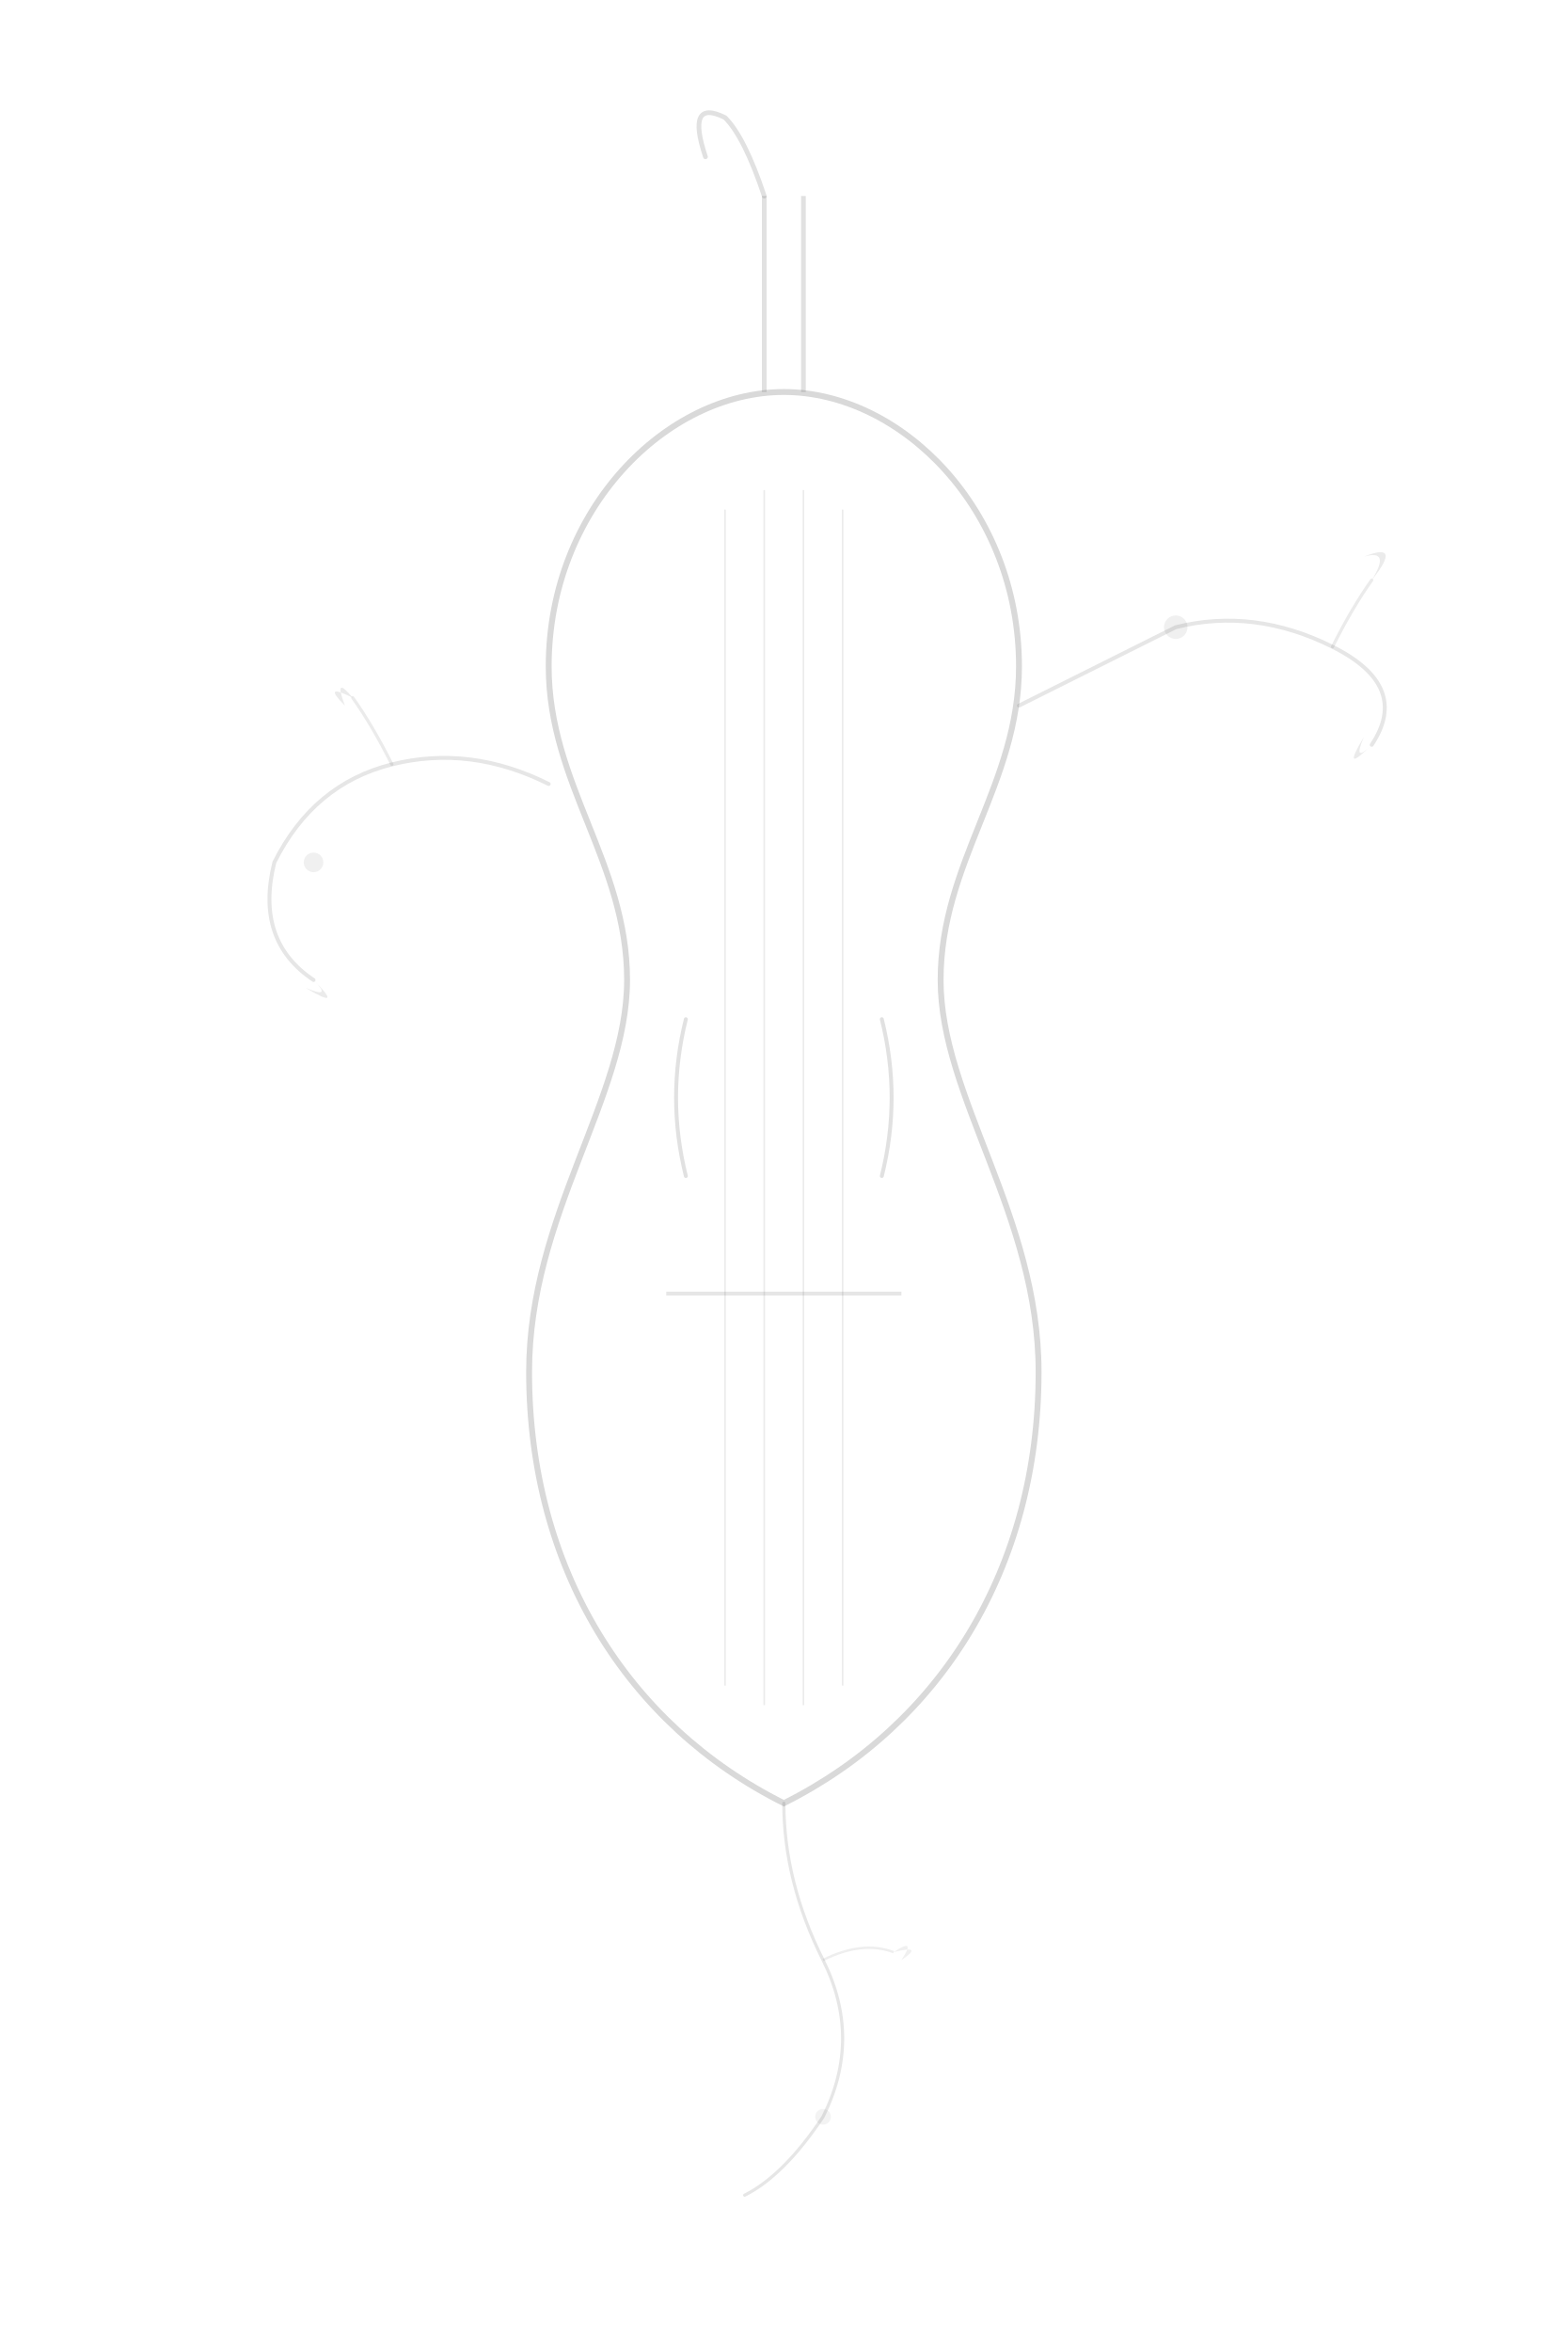
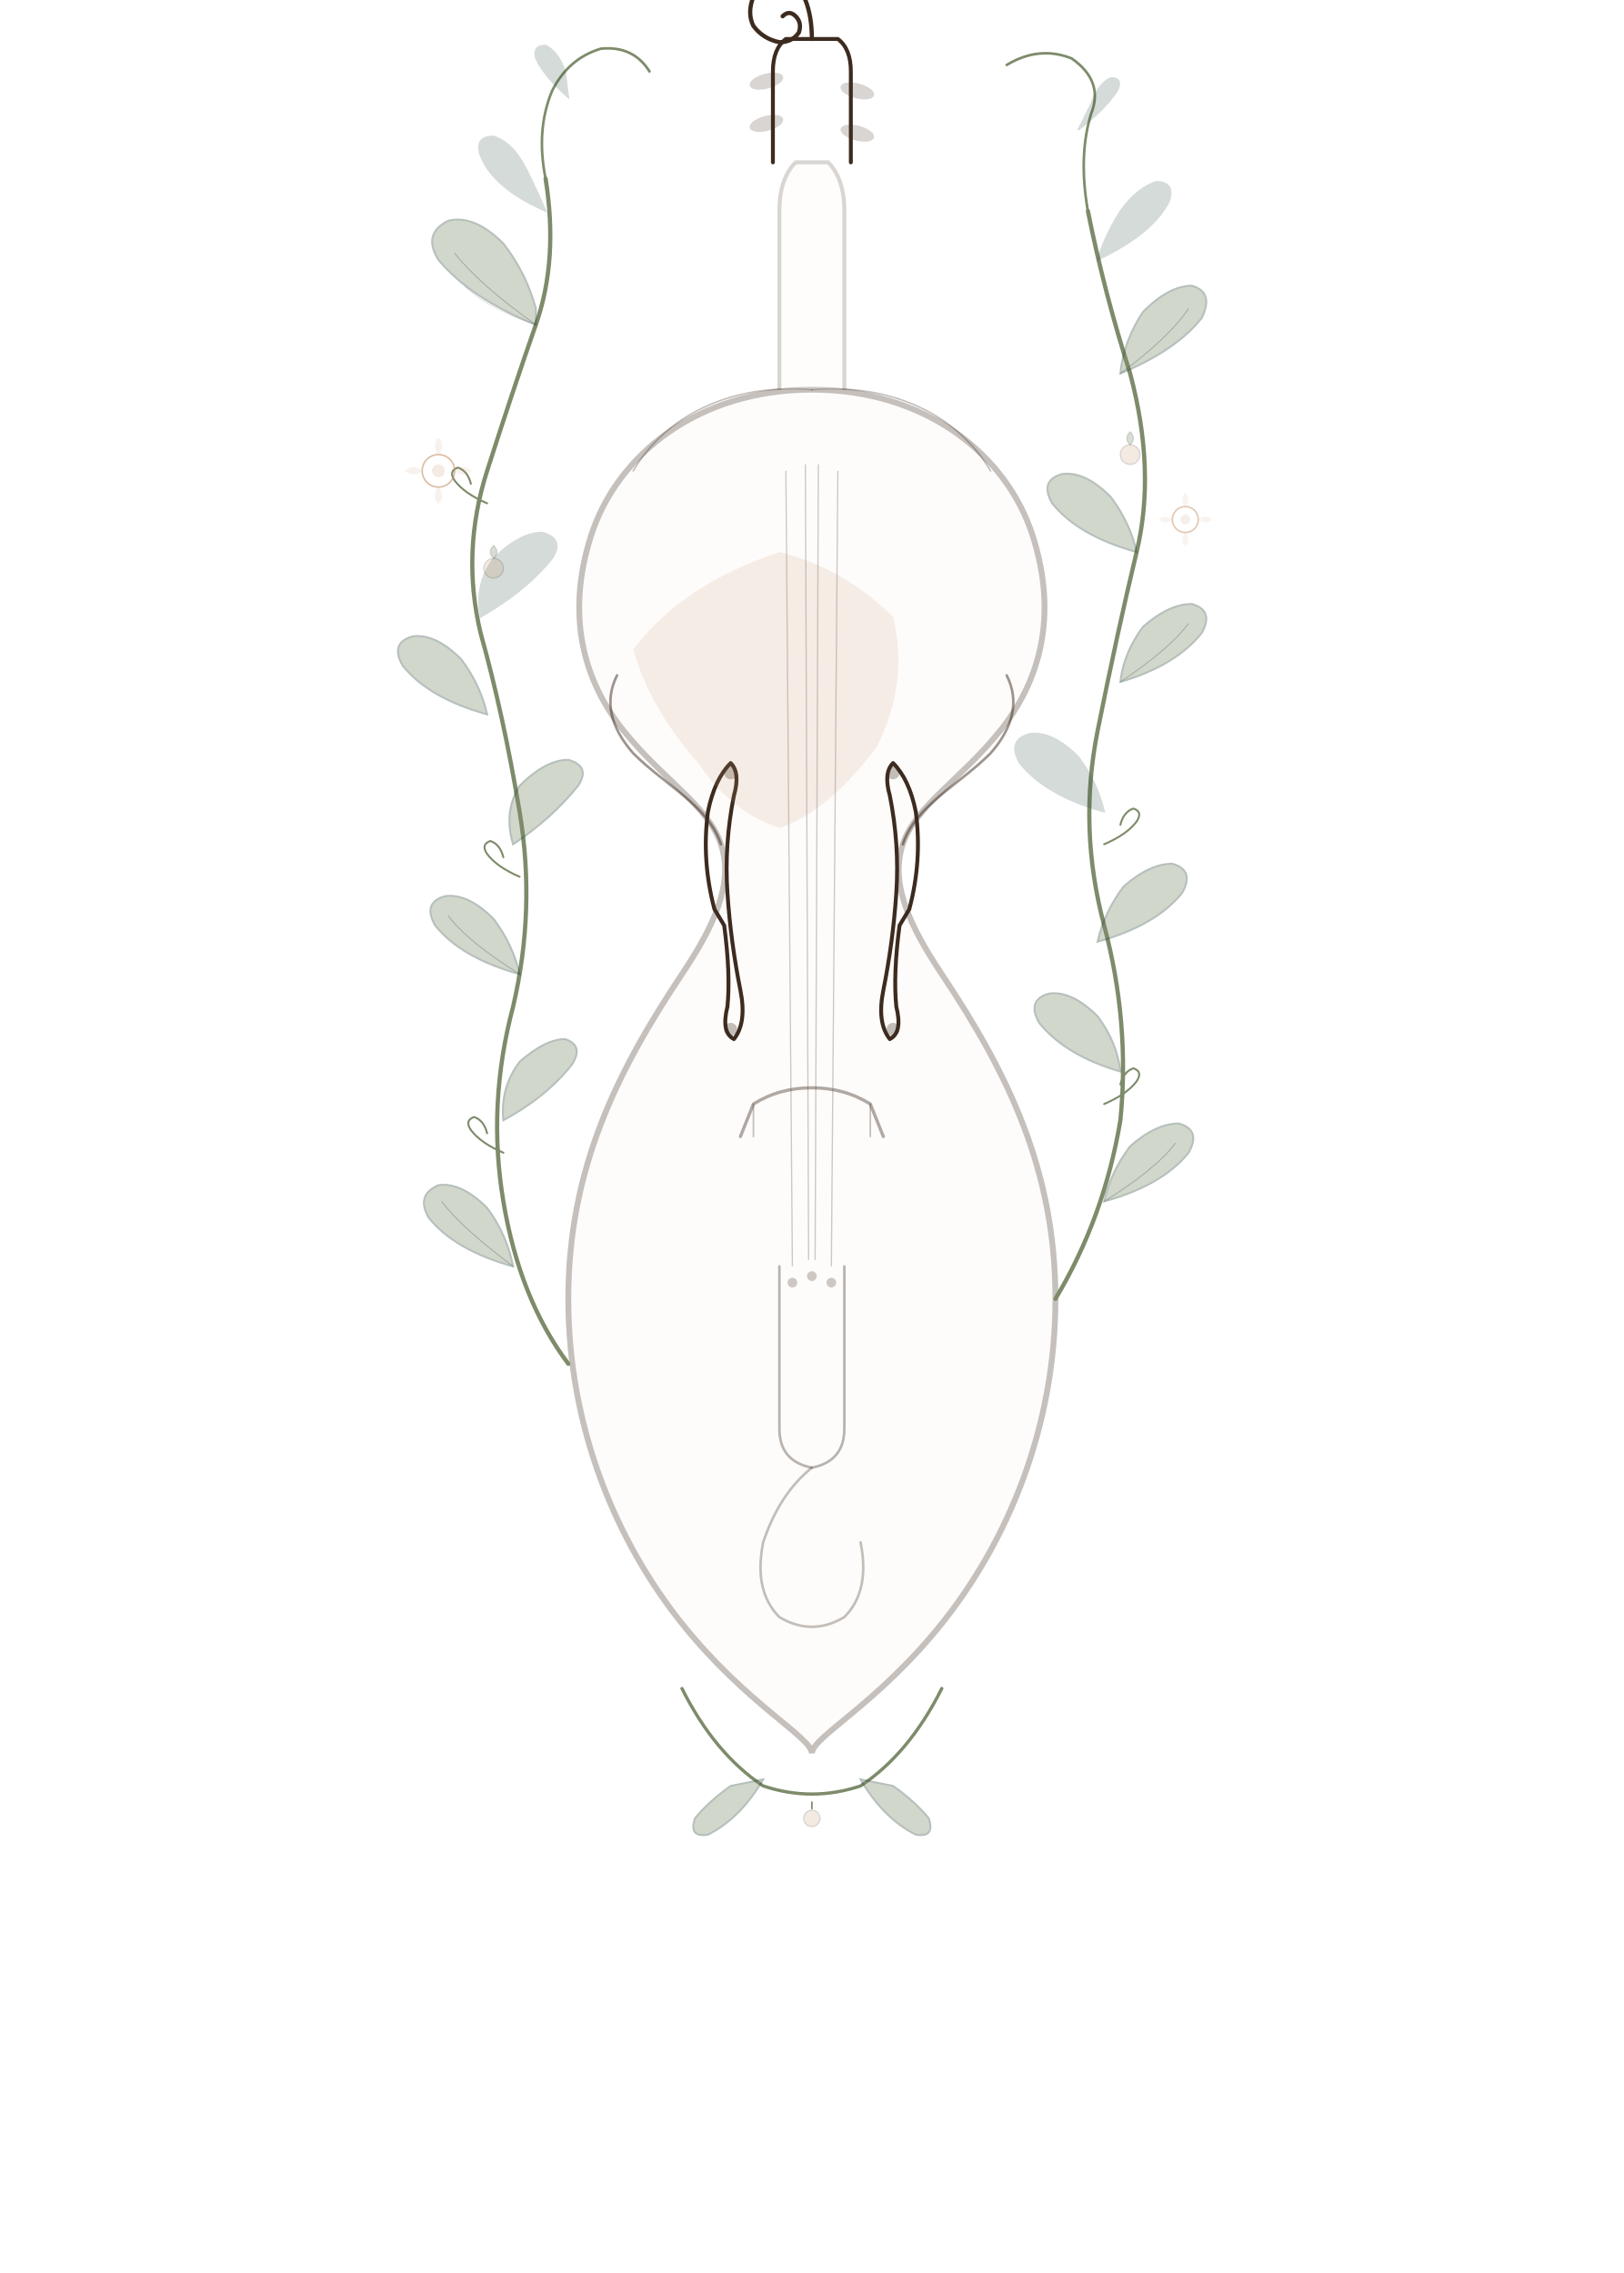
- <svg xmlns="http://www.w3.org/2000/svg" width="400" height="600" viewBox="0 0 400 600" fill="none">
-   <path d="M200 100 C230 100 260 130 260 170 C260 200 240 220 240 250 C240 280 265 310 265 350 C265 400 240 440 200 460 C160 440 135 400 135 350 C135 310 160 280 160 250 C160 220 140 200 140 170 C140 130 170 100 200 100Z" stroke="currentColor" stroke-width="1.5" fill="none" opacity="0.15" />
-   <path d="M175 260 Q170 280 175 300" stroke="currentColor" stroke-width="1" fill="none" opacity="0.12" stroke-linecap="round" />
-   <path d="M225 260 Q230 280 225 300" stroke="currentColor" stroke-width="1" fill="none" opacity="0.12" stroke-linecap="round" />
-   <line x1="170" y1="330" x2="230" y2="330" stroke="currentColor" stroke-width="1" opacity="0.1" />
-   <line x1="185" y1="130" x2="185" y2="430" stroke="currentColor" stroke-width="0.4" opacity="0.08" />
-   <line x1="195" y1="125" x2="195" y2="435" stroke="currentColor" stroke-width="0.4" opacity="0.08" />
-   <line x1="205" y1="125" x2="205" y2="435" stroke="currentColor" stroke-width="0.4" opacity="0.08" />
-   <line x1="215" y1="130" x2="215" y2="430" stroke="currentColor" stroke-width="0.4" opacity="0.08" />
-   <line x1="195" y1="100" x2="195" y2="50" stroke="currentColor" stroke-width="1.2" opacity="0.12" />
-   <line x1="205" y1="100" x2="205" y2="50" stroke="currentColor" stroke-width="1.2" opacity="0.12" />
-   <path d="M195 50 Q190 35 185 30 Q175 25 180 40" stroke="currentColor" stroke-width="1.2" fill="none" opacity="0.12" stroke-linecap="round" />
-   <path d="M260 180 Q280 170 300 160 Q320 155 340 165 Q360 175 350 190" stroke="currentColor" stroke-width="1" fill="none" opacity="0.1" stroke-linecap="round" />
-   <path d="M340 165 Q345 155 350 148" stroke="currentColor" stroke-width="0.8" fill="none" opacity="0.08" stroke-linecap="round" />
-   <path d="M350 148 Q355 140 348 142 Q358 138 350 148" fill="currentColor" opacity="0.08" />
-   <path d="M350 190 Q345 195 348 188 Q342 198 350 190" fill="currentColor" opacity="0.08" />
-   <path d="M140 200 Q120 190 100 195 Q80 200 70 220 Q65 240 80 250" stroke="currentColor" stroke-width="1" fill="none" opacity="0.1" stroke-linecap="round" />
-   <path d="M100 195 Q95 185 90 178" stroke="currentColor" stroke-width="0.8" fill="none" opacity="0.08" stroke-linecap="round" />
-   <path d="M90 178 Q85 172 88 180 Q82 174 90 178" fill="currentColor" opacity="0.08" />
-   <path d="M80 250 Q85 255 78 252 Q88 258 80 250" fill="currentColor" opacity="0.08" />
-   <path d="M200 460 Q200 480 210 500 Q220 520 210 540 Q200 555 190 560" stroke="currentColor" stroke-width="0.8" fill="none" opacity="0.1" stroke-linecap="round" />
-   <path d="M210 500 Q220 495 228 498" stroke="currentColor" stroke-width="0.6" fill="none" opacity="0.07" />
-   <path d="M228 498 Q234 494 230 500 Q236 496 228 498" fill="currentColor" opacity="0.06" />
-   <circle cx="300" cy="160" r="3" fill="currentColor" opacity="0.06" />
-   <circle cx="80" cy="220" r="2.5" fill="currentColor" opacity="0.06" />
-   <circle cx="210" cy="540" r="2" fill="currentColor" opacity="0.05" />
+ <svg xmlns="http://www.w3.org/2000/svg" viewBox="0 0 500 700" width="500" height="700">
+   <defs>
+     <style>
+       .violin-stroke { fill: none; stroke: #3D2B1F; stroke-linecap: round; stroke-linejoin: round; }
+       .vine-stroke { fill: none; stroke: #7D8B6A; stroke-linecap: round; stroke-linejoin: round; }
+       .leaf { fill: #7D8B6A; opacity: 0.35; stroke: #2D4A3E; stroke-width: 0.6; }
+       .leaf-dark { fill: #2D4A3E; opacity: 0.2; stroke: #2D4A3E; stroke-width: 0.5; }
+       .amber { fill: #C4956A; opacity: 0.15; }
+     </style>
+   </defs>
+   <path d="M250,120     C285,120 310,140 318,165     C326,190 320,210 308,225     C296,240 282,248 278,260     C274,272 280,285 290,300     C310,330 325,360 325,400     C325,440 310,475 290,500     C270,525 250,535 250,540     C250,535 230,525 210,500     C190,475 175,440 175,400     C175,360 190,330 210,300     C220,285 226,272 222,260     C218,248 204,240 192,225     C180,210 174,190 182,165     C190,140 215,120 250,120Z" fill="#FAF6F0" opacity="0.3" stroke="#3D2B1F" stroke-width="1.8" />
+   <path d="M250,120 C275,118 295,128 305,145" class="violin-stroke" stroke-width="0.5" opacity="0.3" />
+   <path d="M250,120 C225,118 205,128 195,145" class="violin-stroke" stroke-width="0.5" opacity="0.3" />
+   <path d="M222,260 C218,248 205,242 195,232 C188,224 186,216 190,208" class="violin-stroke" stroke-width="0.8" opacity="0.5" />
+   <path d="M278,260 C282,248 295,242 305,232 C312,224 314,216 310,208" class="violin-stroke" stroke-width="0.8" opacity="0.5" />
+   <g transform="translate(220, 280)">
+     <path d="M0,0 Q-4,-15 -2,-30 Q0,-40 5,-45 Q8,-42 6,-35 Q3,-20 4,-5 Q5,10 8,25 Q10,35 6,40 Q2,38 4,30 Q5,20 3,5Z" class="violin-stroke" stroke-width="1.2" />
+     <circle cx="5" cy="-42" r="2" fill="#3D2B1F" opacity="0.3" />
+     <circle cx="5" cy="37" r="2" fill="#3D2B1F" opacity="0.3" />
+   </g>
+   <g transform="translate(280, 280) scale(-1,1)">
+     <path d="M0,0 Q-4,-15 -2,-30 Q0,-40 5,-45 Q8,-42 6,-35 Q3,-20 4,-5 Q5,10 8,25 Q10,35 6,40 Q2,38 4,30 Q5,20 3,5Z" class="violin-stroke" stroke-width="1.2" />
+     <circle cx="5" cy="-42" r="2" fill="#3D2B1F" opacity="0.3" />
+     <circle cx="5" cy="37" r="2" fill="#3D2B1F" opacity="0.3" />
+   </g>
+   <path d="M228,350 L232,340 Q240,335 250,335 Q260,335 268,340 L272,350" class="violin-stroke" stroke-width="1" opacity="0.4" />
+   <path d="M232,340 L232,350" class="violin-stroke" stroke-width="0.5" opacity="0.3" />
+   <path d="M268,340 L268,350" class="violin-stroke" stroke-width="0.5" opacity="0.3" />
+   <path d="M240,390 L240,440 Q240,450 250,452 Q260,450 260,440 L260,390" class="violin-stroke" stroke-width="0.8" opacity="0.35" />
+   <circle cx="244" cy="395" r="1.5" fill="#3D2B1F" opacity="0.25" />
+   <circle cx="250" cy="393" r="1.5" fill="#3D2B1F" opacity="0.25" />
+   <circle cx="256" cy="395" r="1.5" fill="#3D2B1F" opacity="0.25" />
+   <path d="M250,452 Q240,460 235,475 Q232,490 240,498 Q250,504 260,498 Q268,490 265,475" class="violin-stroke" stroke-width="0.8" opacity="0.3" />
+   <line x1="242" y1="145" x2="244" y2="390" stroke="#3D2B1F" stroke-width="0.4" opacity="0.25" />
+   <line x1="248" y1="143" x2="249" y2="388" stroke="#3D2B1F" stroke-width="0.4" opacity="0.25" />
+   <line x1="252" y1="143" x2="251" y2="388" stroke="#3D2B1F" stroke-width="0.4" opacity="0.25" />
+   <line x1="258" y1="145" x2="256" y2="390" stroke="#3D2B1F" stroke-width="0.4" opacity="0.25" />
+   <path d="M240,120 L240,65 Q240,55 245,50 L255,50 Q260,55 260,65 L260,120" fill="#FAF6F0" opacity="0.2" stroke="#3D2B1F" stroke-width="1.2" />
+   <path d="M238,50 L238,22 Q238,15 242,12 L258,12 Q262,15 262,22 L262,50" class="violin-stroke" stroke-width="1.2" />
+   <ellipse cx="236" cy="25" rx="5" ry="2" fill="#3D2B1F" opacity="0.2" stroke="#3D2B1F" stroke-width="0.6" transform="rotate(-15,236,25)" />
+   <ellipse cx="264" cy="28" rx="5" ry="2" fill="#3D2B1F" opacity="0.2" stroke="#3D2B1F" stroke-width="0.6" transform="rotate(15,264,28)" />
+   <ellipse cx="236" cy="38" rx="5" ry="2" fill="#3D2B1F" opacity="0.2" stroke="#3D2B1F" stroke-width="0.6" transform="rotate(-15,236,38)" />
+   <ellipse cx="264" cy="41" rx="5" ry="2" fill="#3D2B1F" opacity="0.2" stroke="#3D2B1F" stroke-width="0.6" transform="rotate(15,264,41)" />
+   <path d="M250,12 Q250,5 248,0 Q245,-5 240,-6 Q234,-5 232,-1 Q230,4 232,8 Q235,12 240,13 Q244,13 246,10 Q247,7 245,5 Q243,3 241,5" class="violin-stroke" stroke-width="1.3" />
+   <path d="M195,200 Q210,180 240,170 Q260,175 275,190 Q280,210 270,230     Q255,250 240,255 Q225,250 215,235 Q200,218 195,200Z" class="amber" />
+   <g>
+     <path d="M175,420 Q160,400 155,370 Q150,340 158,310 Q165,280 160,250 Q155,220 148,195 Q142,170 150,145 Q158,120 165,100 Q172,80 168,55" class="vine-stroke" stroke-width="1.3" />
+     <path d="M158,390 Q140,385 132,375 Q128,368 135,365 Q142,364 150,372 Q156,380 158,390Z" class="leaf" />
+     <path d="M158,390 Q142,378 136,370" fill="none" stroke="#2D4A3E" stroke-width="0.3" opacity="0.3" />
+     <path d="M155,345 Q168,338 176,328 Q180,322 174,320 Q168,320 160,327 Q154,335 155,345Z" class="leaf" />
+     <path d="M160,300 Q142,295 134,285 Q130,278 137,276 Q144,275 152,283 Q158,291 160,300Z" class="leaf" />
+     <path d="M160,300 Q144,290 138,282" fill="none" stroke="#2D4A3E" stroke-width="0.3" opacity="0.3" />
+     <path d="M158,260 Q170,252 178,242 Q182,236 175,234 Q168,234 160,242 Q155,250 158,260Z" class="leaf" />
+     <path d="M150,220 Q132,215 124,205 Q120,198 127,196 Q134,195 142,203 Q148,211 150,220Z" class="leaf" />
+     <path d="M148,190 Q162,182 170,172 Q174,166 167,164 Q160,164 152,172 Q146,180 148,190Z" class="leaf-dark" />
+     <path d="M155,355 Q148,352 145,348 Q143,345 146,344 Q149,345 150,349" class="vine-stroke" stroke-width="0.6" />
+     <path d="M160,270 Q153,267 150,263 Q148,260 151,259 Q154,260 155,264" class="vine-stroke" stroke-width="0.6" />
+     <path d="M150,155 Q143,152 140,148 Q138,145 141,144 Q144,145 145,149" class="vine-stroke" stroke-width="0.6" />
+     <circle cx="152" cy="175" r="3" fill="#C4956A" opacity="0.2" stroke="#3D2B1F" stroke-width="0.4" />
+     <path d="M152,172 Q150,170 152,168 Q154,170 152,172Z" fill="#7D8B6A" opacity="0.3" stroke="#2D4A3E" stroke-width="0.3" />
+     <path d="M165,100 Q145,92 135,80 Q130,72 138,68 Q146,66 155,75 Q162,84 165,95Z" class="leaf" />
+     <path d="M165,100 Q148,88 140,78" fill="none" stroke="#2D4A3E" stroke-width="0.3" opacity="0.3" />
+     <path d="M165,100 Q150,95 143,88" fill="none" stroke="#2D4A3E" stroke-width="0.2" opacity="0.2" />
+     <path d="M168,65 Q152,58 148,48 Q146,42 152,42 Q158,44 162,52 Q166,60 168,65Z" class="leaf-dark" />
+   </g>
+   <g>
+     <path d="M325,400 Q340,375 345,345 Q348,315 340,285 Q332,255 338,225 Q344,195 350,170 Q356,145 348,115 Q340,90 335,65" class="vine-stroke" stroke-width="1.3" />
+     <path d="M340,370 Q358,365 366,355 Q370,348 363,346 Q356,346 348,353 Q342,361 340,370Z" class="leaf" />
+     <path d="M340,370 Q356,360 362,352" fill="none" stroke="#2D4A3E" stroke-width="0.3" opacity="0.3" />
+     <path d="M345,330 Q328,325 320,315 Q316,308 323,306 Q330,305 338,313 Q344,321 345,330Z" class="leaf" />
+     <path d="M338,290 Q356,285 364,275 Q368,268 361,266 Q354,266 346,273 Q340,281 338,290Z" class="leaf" />
+     <path d="M340,250 Q322,245 314,235 Q310,228 317,226 Q324,225 332,233 Q338,241 340,250Z" class="leaf-dark" />
+     <path d="M345,210 Q362,205 370,195 Q374,188 367,186 Q360,186 352,193 Q346,201 345,210Z" class="leaf" />
+     <path d="M345,210 Q360,200 366,192" fill="none" stroke="#2D4A3E" stroke-width="0.3" opacity="0.3" />
+     <path d="M350,170 Q332,165 324,155 Q320,148 327,146 Q334,145 342,153 Q348,161 350,170Z" class="leaf" />
+     <path d="M340,340 Q347,337 350,333 Q352,330 349,329 Q346,330 345,334" class="vine-stroke" stroke-width="0.6" />
+     <path d="M340,260 Q347,257 350,253 Q352,250 349,249 Q346,250 345,254" class="vine-stroke" stroke-width="0.6" />
+     <circle cx="348" cy="140" r="3" fill="#C4956A" opacity="0.2" stroke="#3D2B1F" stroke-width="0.4" />
+     <path d="M348,137 Q346,135 348,133 Q350,135 348,137Z" fill="#7D8B6A" opacity="0.3" stroke="#2D4A3E" stroke-width="0.3" />
+     <path d="M345,115 Q362,108 370,98 Q374,90 367,88 Q360,88 352,96 Q346,105 345,115Z" class="leaf" />
+     <path d="M345,115 Q360,104 366,95" fill="none" stroke="#2D4A3E" stroke-width="0.3" opacity="0.3" />
+     <path d="M338,80 Q355,72 360,62 Q362,56 356,56 Q350,58 345,65 Q340,73 338,80Z" class="leaf-dark" />
+   </g>
+   <g>
+     <path d="M210,520 Q220,540 235,550 Q250,555 265,550 Q280,540 290,520" class="vine-stroke" stroke-width="1" />
+     <path d="M235,548 Q228,560 218,565 Q212,566 214,560 Q218,555 225,550Z" class="leaf" />
+     <path d="M265,548 Q272,560 282,565 Q288,566 286,560 Q282,555 275,550Z" class="leaf" />
+     <circle cx="250" cy="560" r="2.5" fill="#C4956A" opacity="0.2" stroke="#3D2B1F" stroke-width="0.4" />
+     <path d="M250,555 L250,557" class="vine-stroke" stroke-width="0.5" />
+   </g>
+   <g>
+     <path d="M168,55 Q165,40 170,28 Q175,18 185,15 Q195,14 200,22" class="vine-stroke" stroke-width="0.8" />
+     <path d="M175,30 Q168,24 165,18 Q164,14 168,14 Q172,16 174,22Z" class="leaf-dark" />
+     <path d="M335,65 Q332,48 336,35 Q340,25 330,18 Q320,14 310,20" class="vine-stroke" stroke-width="0.8" />
+     <path d="M332,40 Q340,34 344,28 Q346,24 342,24 Q338,26 336,32Z" class="leaf-dark" />
+   </g>
+   <g transform="translate(135, 145)" opacity="0.6">
+     <circle cx="0" cy="0" r="5" fill="none" stroke="#C4956A" stroke-width="0.5" />
+     <path d="M0,-5 Q2,-8 0,-10 Q-2,-8 0,-5Z" fill="#C4956A" opacity="0.2" stroke="#C4956A" stroke-width="0.3" />
+     <path d="M5,0 Q8,2 10,0 Q8,-2 5,0Z" fill="#C4956A" opacity="0.2" stroke="#C4956A" stroke-width="0.3" />
+     <path d="M0,5 Q2,8 0,10 Q-2,8 0,5Z" fill="#C4956A" opacity="0.2" stroke="#C4956A" stroke-width="0.3" />
+     <path d="M-5,0 Q-8,2 -10,0 Q-8,-2 -5,0Z" fill="#C4956A" opacity="0.2" stroke="#C4956A" stroke-width="0.3" />
+     <circle cx="0" cy="0" r="2" fill="#C4956A" opacity="0.3" />
+   </g>
+   <g transform="translate(365, 160)" opacity="0.5">
+     <circle cx="0" cy="0" r="4" fill="none" stroke="#C4956A" stroke-width="0.5" />
+     <path d="M0,-4 Q1.5,-6.5 0,-8 Q-1.5,-6.5 0,-4Z" fill="#C4956A" opacity="0.2" stroke="#C4956A" stroke-width="0.3" />
+     <path d="M4,0 Q6.5,1.5 8,0 Q6.5,-1.5 4,0Z" fill="#C4956A" opacity="0.2" stroke="#C4956A" stroke-width="0.3" />
+     <path d="M0,4 Q1.5,6.5 0,8 Q-1.5,6.5 0,4Z" fill="#C4956A" opacity="0.2" stroke="#C4956A" stroke-width="0.3" />
+     <path d="M-4,0 Q-6.5,1.5 -8,0 Q-6.5,-1.5 -4,0Z" fill="#C4956A" opacity="0.2" stroke="#C4956A" stroke-width="0.3" />
+     <circle cx="0" cy="0" r="1.5" fill="#C4956A" opacity="0.3" />
+   </g>
</svg>
